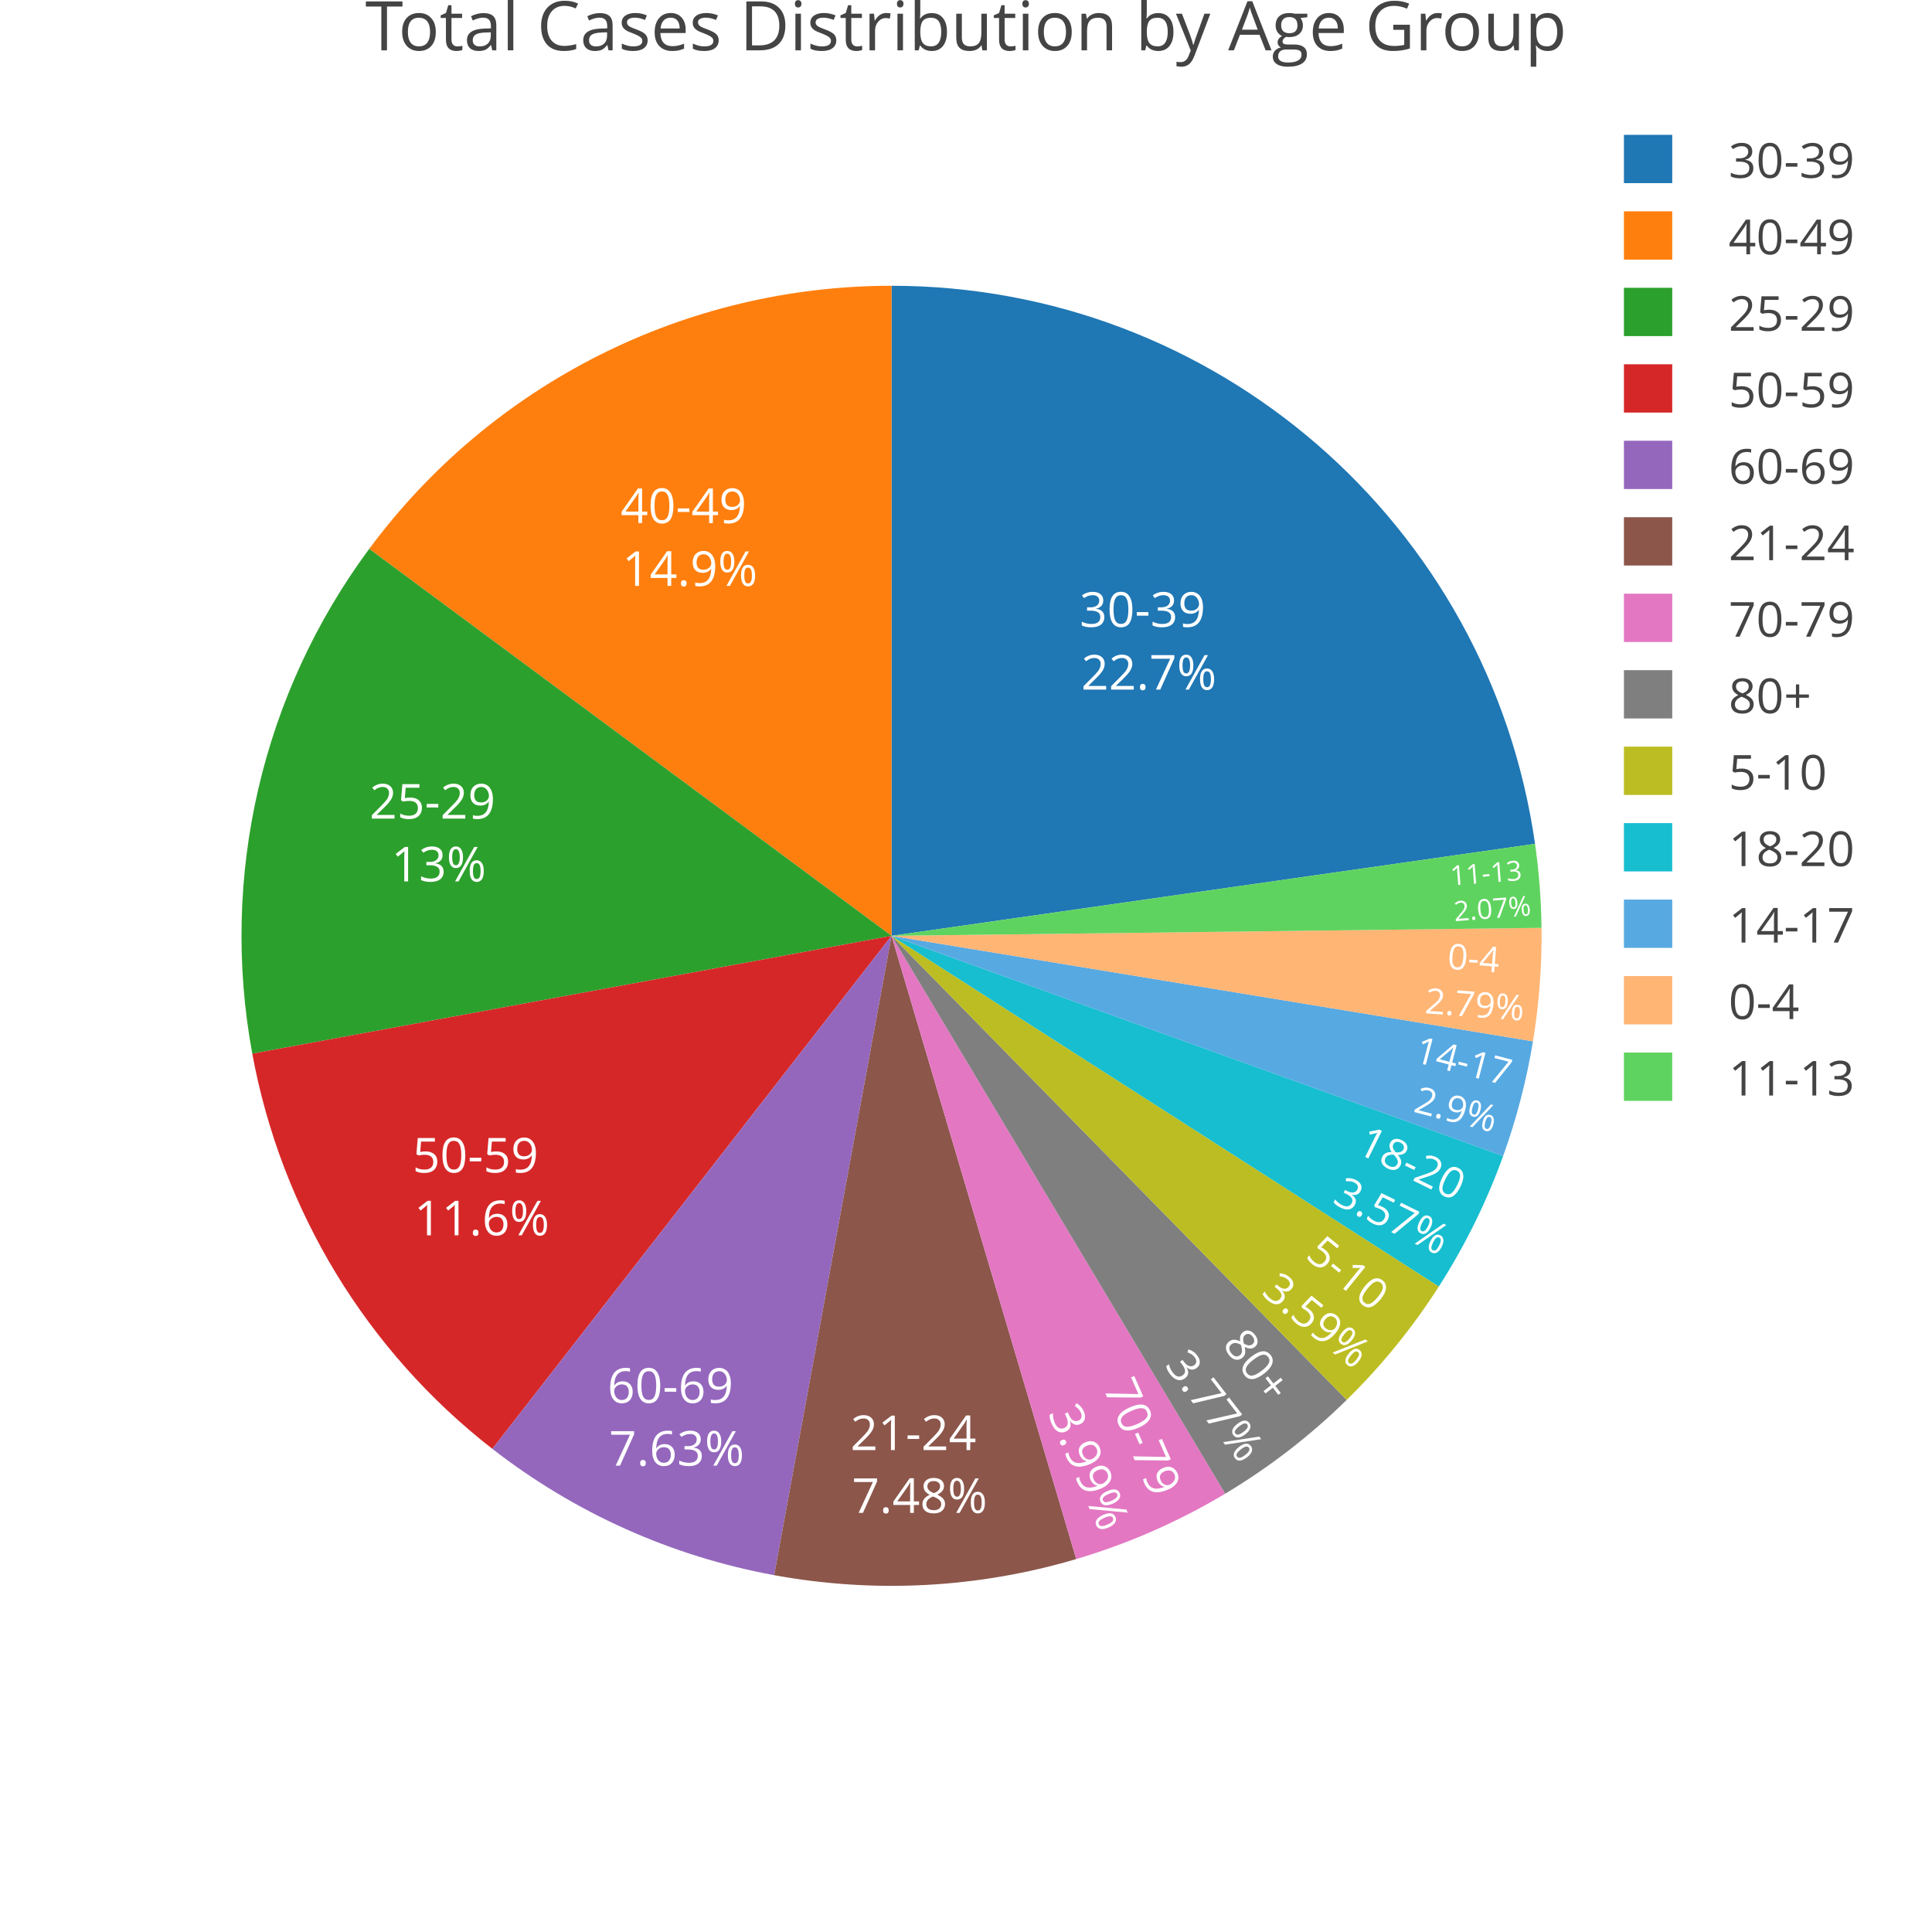
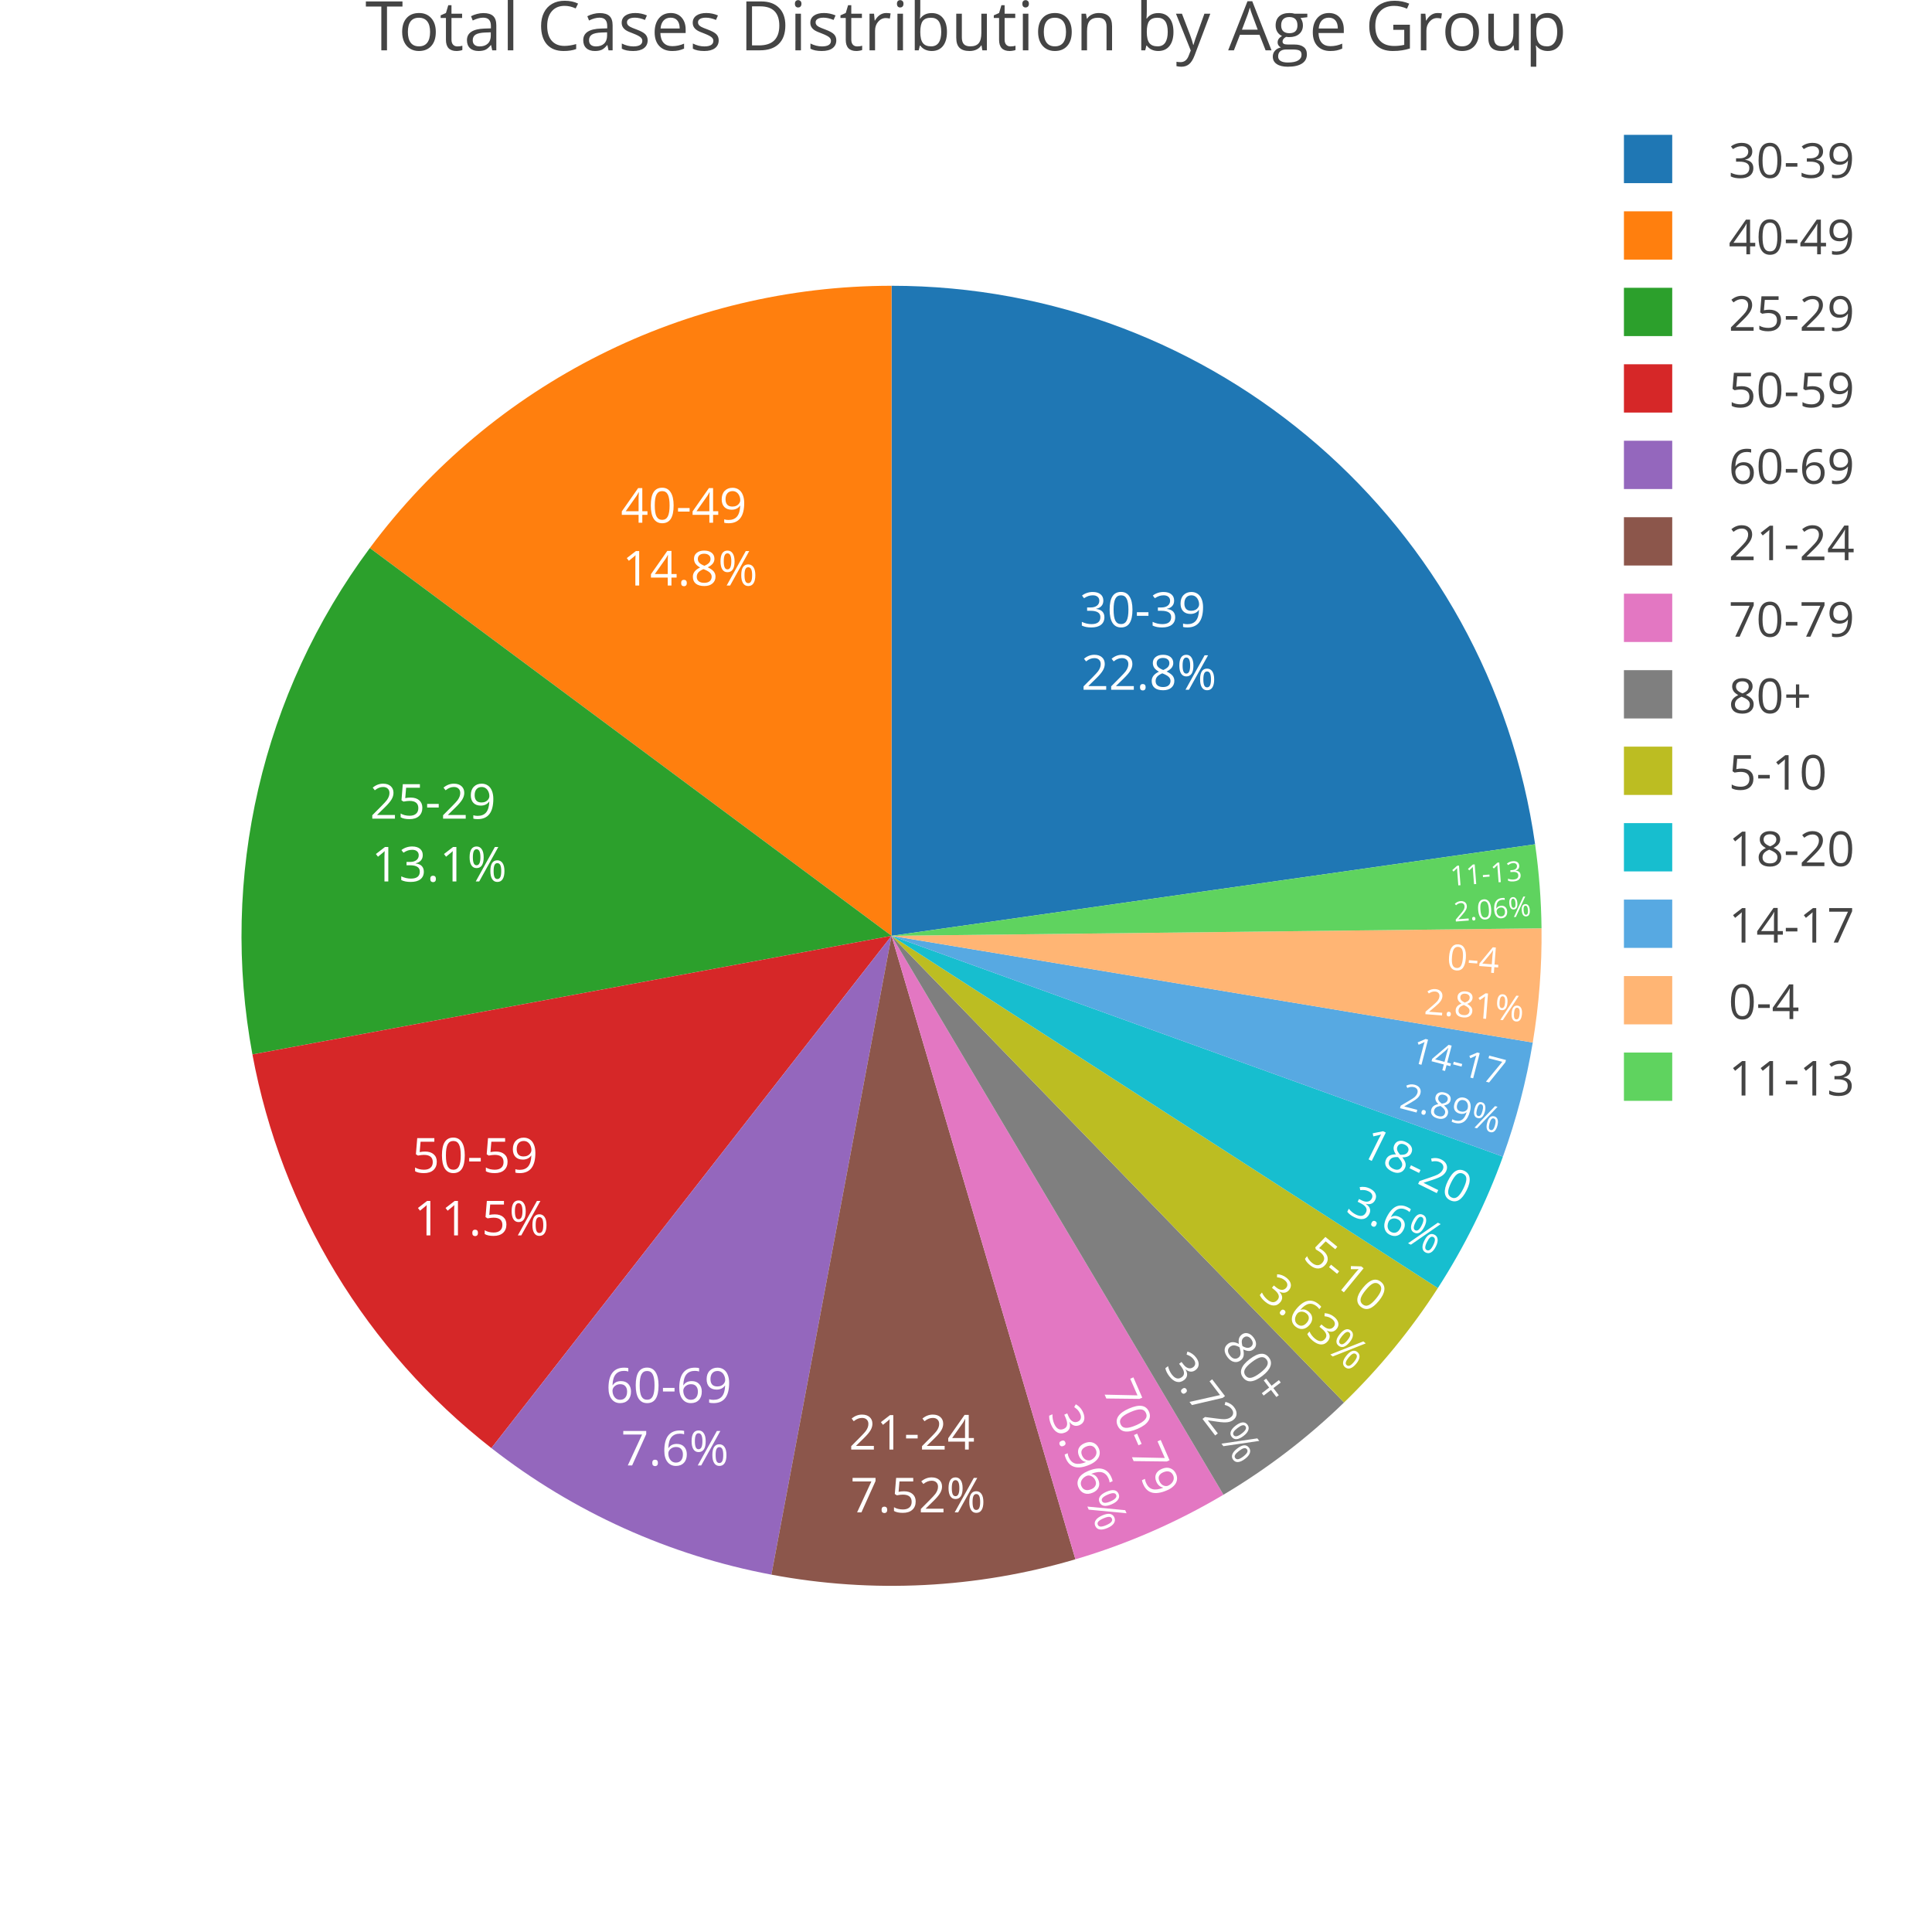
<svg xmlns="http://www.w3.org/2000/svg" class="main-svg" width="480" height="480" style="" viewBox="0 0 480 480">
  <rect x="0" y="0" width="480" height="480" style="fill: rgb(255, 255, 255); fill-opacity: 1;" />
-   <defs id="defs-7f4965">
+   <defs id="defs-0a18fb">
    <g class="clips" />
    <g class="gradients" />
  </defs>
  <g class="bglayer" />
  <g class="layer-below">
    <g class="imagelayer" />
    <g class="shapelayer" />
  </g>
  <g class="cartesianlayer" />
  <g class="polarlayer" />
  <g class="ternarylayer" />
  <g class="geolayer" />
  <g class="funnelarealayer" />
  <g class="pielayer">
    <g class="trace" stroke-linejoin="round" style="opacity: 1;">
      <g class="slice">
-         <path class="surface" d="M221.5,232.5l0,-161.5a161.5,161.5 0 0 1 159.875,138.645Z" style="pointer-events: all; stroke-width: 0; fill: rgb(31, 119, 180); fill-opacity: 1; stroke: rgb(68, 68, 68); stroke-opacity: 1;" />
-         <g class="slicetext">
-           <text data-notex="1" class="slicetext" transform="translate(285.4266,155.73)" text-anchor="middle" x="0" y="0" style="font-family: 'Open Sans', verdana, arial, sans-serif; font-size: 12px; fill: rgb(255, 255, 255); fill-opacity: 1; white-space: pre;">
+         <path class="surface" d="M221.5,232.5l0,-161.5a161.5,161.5 0 0 1 159.891,138.759Z" style="pointer-events: all; stroke-width: 0; fill: rgb(31, 119, 180); fill-opacity: 1; stroke: rgb(68, 68, 68); stroke-opacity: 1;" />
+         <g class="slicetext">
+           <text data-notex="1" class="slicetext" transform="translate(285.4425,155.7647)" text-anchor="middle" x="0" y="0" style="font-family: 'Open Sans', verdana, arial, sans-serif; font-size: 12px; fill: rgb(255, 255, 255); fill-opacity: 1; white-space: pre;">
            <tspan class="line" dy="0em" x="0" y="0">30-39</tspan>
-             <tspan class="line" dy="1.3em" x="0" y="0">22.7%</tspan>
-           </text>
-         </g>
-       </g>
-       <g class="slice">
-         <path class="surface" d="M221.5,232.5l-129.767,-96.139a161.5,161.5 0 0 1 129.767,-65.361Z" style="pointer-events: all; stroke-width: 0; fill: rgb(255, 127, 14); fill-opacity: 1; stroke: rgb(68, 68, 68); stroke-opacity: 1;" />
-         <g class="slicetext">
-           <text data-notex="1" class="slicetext" transform="translate(171.3916,129.9604)" text-anchor="middle" x="0" y="0" style="font-family: 'Open Sans', verdana, arial, sans-serif; font-size: 12px; fill: rgb(255, 255, 255); fill-opacity: 1; white-space: pre;">
+             <tspan class="line" dy="1.3em" x="0" y="0">22.8%</tspan>
+           </text>
+         </g>
+       </g>
+       <g class="slice">
+         <path class="surface" d="M221.5,232.5l-129.617,-96.341a161.5,161.5 0 0 1 129.617,-65.159Z" style="pointer-events: all; stroke-width: 0; fill: rgb(255, 127, 14); fill-opacity: 1; stroke: rgb(68, 68, 68); stroke-opacity: 1;" />
+         <g class="slicetext">
+           <text data-notex="1" class="slicetext" transform="translate(171.4451,129.8736)" text-anchor="middle" x="0" y="0" style="font-family: 'Open Sans', verdana, arial, sans-serif; font-size: 12px; fill: rgb(255, 255, 255); fill-opacity: 1; white-space: pre;">
            <tspan class="line" dy="0em" x="0" y="0">40-49</tspan>
-             <tspan class="line" dy="1.3em" x="0" y="0">14.9%</tspan>
-           </text>
-         </g>
-       </g>
-       <g class="slice">
-         <path class="surface" d="M221.5,232.5l-158.824,29.278a161.5,161.5 0 0 1 29.057,-125.417Z" style="pointer-events: all; stroke-width: 0; fill: rgb(44, 160, 44); fill-opacity: 1; stroke: rgb(68, 68, 68); stroke-opacity: 1;" />
-         <g class="slicetext">
-           <text data-notex="1" class="slicetext" transform="translate(109.0048,203.3823)" text-anchor="middle" x="0" y="0" style="font-family: 'Open Sans', verdana, arial, sans-serif; font-size: 12px; fill: rgb(255, 255, 255); fill-opacity: 1; white-space: pre;">
+             <tspan class="line" dy="1.3em" x="0" y="0">14.8%</tspan>
+           </text>
+         </g>
+       </g>
+       <g class="slice">
+         <path class="surface" d="M221.5,232.5l-158.787,29.475a161.5,161.5 0 0 1 29.17,-125.816Z" style="pointer-events: all; stroke-width: 0; fill: rgb(44, 160, 44); fill-opacity: 1; stroke: rgb(68, 68, 68); stroke-opacity: 1;" />
+         <g class="slicetext">
+           <text data-notex="1" class="slicetext" transform="translate(109.1121,203.3884)" text-anchor="middle" x="0" y="0" style="font-family: 'Open Sans', verdana, arial, sans-serif; font-size: 12px; fill: rgb(255, 255, 255); fill-opacity: 1; white-space: pre;">
            <tspan class="line" dy="0em" x="0" y="0">25-29</tspan>
-             <tspan class="line" dy="1.3em" x="0" y="0">13%</tspan>
-           </text>
-         </g>
-       </g>
-       <g class="slice">
-         <path class="surface" d="M221.5,232.5l-99.173,127.464a161.5,161.5 0 0 1 -59.651,-98.186Z" style="pointer-events: all; stroke-width: 0; fill: rgb(214, 39, 40); fill-opacity: 1; stroke: rgb(68, 68, 68); stroke-opacity: 1;" />
-         <g class="slicetext">
-           <text data-notex="1" class="slicetext" transform="translate(119.6884,291.2992)" text-anchor="middle" x="0" y="0" style="font-family: 'Open Sans', verdana, arial, sans-serif; font-size: 12px; fill: rgb(255, 255, 255); fill-opacity: 1; white-space: pre;">
+             <tspan class="line" dy="1.3em" x="0" y="0">13.1%</tspan>
+           </text>
+         </g>
+       </g>
+       <g class="slice">
+         <path class="surface" d="M221.5,232.5l-99.414,127.276a161.5,161.5 0 0 1 -59.374,-97.801Z" style="pointer-events: all; stroke-width: 0; fill: rgb(214, 39, 40); fill-opacity: 1; stroke: rgb(68, 68, 68); stroke-opacity: 1;" />
+         <g class="slicetext">
+           <text data-notex="1" class="slicetext" transform="translate(119.5581,291.333)" text-anchor="middle" x="0" y="0" style="font-family: 'Open Sans', verdana, arial, sans-serif; font-size: 12px; fill: rgb(255, 255, 255); fill-opacity: 1; white-space: pre;">
            <tspan class="line" dy="0em" x="0" y="0">50-59</tspan>
-             <tspan class="line" dy="1.3em" x="0" y="0">11.6%</tspan>
-           </text>
-         </g>
-       </g>
-       <g class="slice">
-         <path class="surface" d="M221.5,232.5l-29.162,158.845a161.5,161.5 0 0 1 -70.011,-31.382Z" style="pointer-events: all; stroke-width: 0; fill: rgb(148, 103, 189); fill-opacity: 1; stroke: rgb(68, 68, 68); stroke-opacity: 1;" />
-         <g class="slicetext">
-           <text data-notex="1" class="slicetext" transform="translate(168.1212,348.5311)" text-anchor="middle" x="0" y="0" style="font-family: 'Open Sans', verdana, arial, sans-serif; font-size: 12px; fill: rgb(255, 255, 255); fill-opacity: 1; white-space: pre;">
+             <tspan class="line" dy="1.3em" x="0" y="0">11.5%</tspan>
+           </text>
+         </g>
+       </g>
+       <g class="slice">
+         <path class="surface" d="M221.5,232.5l-29.845,158.718a161.5,161.5 0 0 1 -69.569,-31.443Z" style="pointer-events: all; stroke-width: 0; fill: rgb(148, 103, 189); fill-opacity: 1; stroke: rgb(68, 68, 68); stroke-opacity: 1;" />
+         <g class="slicetext">
+           <text data-notex="1" class="slicetext" transform="translate(167.7018,348.4777)" text-anchor="middle" x="0" y="0" style="font-family: 'Open Sans', verdana, arial, sans-serif; font-size: 12px; fill: rgb(255, 255, 255); fill-opacity: 1; white-space: pre;">
            <tspan class="line" dy="0em" x="0" y="0">60-69</tspan>
-             <tspan class="line" dy="1.3em" x="0" y="0">7.63%</tspan>
-           </text>
-         </g>
-       </g>
-       <g class="slice">
-         <path class="surface" d="M221.5,232.5l45.889,154.843a161.5,161.5 0 0 1 -75.051,4.002Z" style="pointer-events: all; stroke-width: 0; fill: rgb(140, 86, 75); fill-opacity: 1; stroke: rgb(68, 68, 68); stroke-opacity: 1;" />
-         <g class="slicetext">
-           <text data-notex="1" class="slicetext" transform="translate(228.4765,360.274)" text-anchor="middle" x="0" y="0" style="font-family: 'Open Sans', verdana, arial, sans-serif; font-size: 12px; fill: rgb(255, 255, 255); fill-opacity: 1; white-space: pre;">
+             <tspan class="line" dy="1.3em" x="0" y="0">7.6%</tspan>
+           </text>
+         </g>
+       </g>
+       <g class="slice">
+         <path class="surface" d="M221.5,232.5l45.686,154.903a161.5,161.5 0 0 1 -75.531,3.815Z" style="pointer-events: all; stroke-width: 0; fill: rgb(140, 86, 75); fill-opacity: 1; stroke: rgb(68, 68, 68); stroke-opacity: 1;" />
+         <g class="slicetext">
+           <text data-notex="1" class="slicetext" transform="translate(228.1014,360.1392)" text-anchor="middle" x="0" y="0" style="font-family: 'Open Sans', verdana, arial, sans-serif; font-size: 12px; fill: rgb(255, 255, 255); fill-opacity: 1; white-space: pre;">
            <tspan class="line" dy="0em" x="0" y="0">21-24</tspan>
-             <tspan class="line" dy="1.3em" x="0" y="0">7.48%</tspan>
-           </text>
-         </g>
-       </g>
-       <g class="slice">
-         <path class="surface" d="M221.5,232.5l82.898,138.601a161.5,161.5 0 0 1 -37.008,16.242Z" style="pointer-events: all; stroke-width: 0; fill: rgb(227, 119, 194); fill-opacity: 1; stroke: rgb(68, 68, 68); stroke-opacity: 1;" />
-         <g class="slicetext">
-           <text data-notex="1" class="slicetext" transform="translate(280.694,359.9999)scale(0.9702621)rotate(66.30426)" text-anchor="middle" x="0" y="0" style="font-family: 'Open Sans', verdana, arial, sans-serif; font-size: 12px; fill: rgb(255, 255, 255); fill-opacity: 1; white-space: pre;">
+             <tspan class="line" dy="1.3em" x="0" y="0">7.52%</tspan>
+           </text>
+         </g>
+       </g>
+       <g class="slice">
+         <path class="surface" d="M221.5,232.5l82.467,138.858a161.5,161.5 0 0 1 -36.781,16.046Z" style="pointer-events: all; stroke-width: 0; fill: rgb(227, 119, 194); fill-opacity: 1; stroke: rgb(68, 68, 68); stroke-opacity: 1;" />
+         <g class="slicetext">
+           <text data-notex="1" class="slicetext" transform="translate(280.444,360.243)scale(0.9650683)rotate(66.43082)" text-anchor="middle" x="0" y="0" style="font-family: 'Open Sans', verdana, arial, sans-serif; font-size: 12px; fill: rgb(255, 255, 255); fill-opacity: 1; white-space: pre;">
            <tspan class="line" dy="0em" x="0" y="0">70-79</tspan>
-             <tspan class="line" dy="1.3em" x="0" y="0">3.99%</tspan>
-           </text>
-         </g>
-       </g>
-       <g class="slice">
-         <path class="surface" d="M221.5,232.5l113.081,115.304a161.5,161.5 0 0 1 -30.184,23.297Z" style="pointer-events: all; stroke-width: 0; fill: rgb(127, 127, 127); fill-opacity: 1; stroke: rgb(68, 68, 68); stroke-opacity: 1;" />
-         <g class="slicetext">
-           <text data-notex="1" class="slicetext" transform="translate(310.1883,342.7611)scale(0.9283331)rotate(52.33692)" text-anchor="middle" x="0" y="0" style="font-family: 'Open Sans', verdana, arial, sans-serif; font-size: 12px; fill: rgb(255, 255, 255); fill-opacity: 1; white-space: pre;">
+             <tspan class="line" dy="1.3em" x="0" y="0">3.96%</tspan>
+           </text>
+         </g>
+       </g>
+       <g class="slice">
+         <path class="surface" d="M221.5,232.5l112.422,115.946a161.5,161.5 0 0 1 -29.955,22.911Z" style="pointer-events: all; stroke-width: 0; fill: rgb(127, 127, 127); fill-opacity: 1; stroke: rgb(68, 68, 68); stroke-opacity: 1;" />
+         <g class="slicetext">
+           <text data-notex="1" class="slicetext" transform="translate(309.7883,343.3023)scale(0.9205676)rotate(52.58915)" text-anchor="middle" x="0" y="0" style="font-family: 'Open Sans', verdana, arial, sans-serif; font-size: 12px; fill: rgb(255, 255, 255); fill-opacity: 1; white-space: pre;">
            <tspan class="line" dy="0em" x="0" y="0">80+</tspan>
-             <tspan class="line" dy="1.3em" x="0" y="0">3.77%</tspan>
-           </text>
-         </g>
-       </g>
-       <g class="slice">
-         <path class="surface" d="M221.5,232.5l135.982,87.127a161.5,161.5 0 0 1 -22.901,28.176Z" style="pointer-events: all; stroke-width: 0; fill: rgb(188, 189, 34); fill-opacity: 1; stroke: rgb(68, 68, 68); stroke-opacity: 1;" />
-         <g class="slicetext">
-           <text data-notex="1" class="slicetext" transform="translate(333.5993,320.0912)scale(0.8941224)rotate(39.10314)" text-anchor="middle" x="0" y="0" style="font-family: 'Open Sans', verdana, arial, sans-serif; font-size: 12px; fill: rgb(255, 255, 255); fill-opacity: 1; white-space: pre;">
+             <tspan class="line" dy="1.3em" x="0" y="0">3.72%</tspan>
+           </text>
+         </g>
+       </g>
+       <g class="slice">
+         <path class="surface" d="M221.5,232.5l135.73,87.519a161.5,161.5 0 0 1 -23.308,28.428Z" style="pointer-events: all; stroke-width: 0; fill: rgb(188, 189, 34); fill-opacity: 1; stroke: rgb(68, 68, 68); stroke-opacity: 1;" />
+         <g class="slicetext">
+           <text data-notex="1" class="slicetext" transform="translate(333.0916,320.4305)scale(0.9026941)rotate(39.34907)" text-anchor="middle" x="0" y="0" style="font-family: 'Open Sans', verdana, arial, sans-serif; font-size: 12px; fill: rgb(255, 255, 255); fill-opacity: 1; white-space: pre;">
            <tspan class="line" dy="0em" x="0" y="0">5-10</tspan>
-             <tspan class="line" dy="1.3em" x="0" y="0">3.59%</tspan>
-           </text>
-         </g>
-       </g>
-       <g class="slice">
-         <path class="surface" d="M221.5,232.5l151.953,54.703a161.5,161.5 0 0 1 -15.971,32.424Z" style="pointer-events: all; stroke-width: 0; fill: rgb(23, 190, 207); fill-opacity: 1; stroke: rgb(68, 68, 68); stroke-opacity: 1;" />
-         <g class="slicetext">
-           <text data-notex="1" class="slicetext" transform="translate(350.3615,292.9404)scale(0.890973)rotate(26.22385)" text-anchor="middle" x="0" y="0" style="font-family: 'Open Sans', verdana, arial, sans-serif; font-size: 12px; fill: rgb(255, 255, 255); fill-opacity: 1; white-space: pre;">
+             <tspan class="line" dy="1.3em" x="0" y="0">3.63%</tspan>
+           </text>
+         </g>
+       </g>
+       <g class="slice">
+         <path class="surface" d="M221.5,232.5l151.895,54.866a161.5,161.5 0 0 1 -16.165,32.653Z" style="pointer-events: all; stroke-width: 0; fill: rgb(23, 190, 207); fill-opacity: 1; stroke: rgb(68, 68, 68); stroke-opacity: 1;" />
+         <g class="slicetext">
+           <text data-notex="1" class="slicetext" transform="translate(351.5293,293.7374)scale(0.9187775)rotate(26.33703)" text-anchor="middle" x="0" y="0" style="font-family: 'Open Sans', verdana, arial, sans-serif; font-size: 12px; fill: rgb(255, 255, 255); fill-opacity: 1; white-space: pre;">
            <tspan class="line" dy="0em" x="0" y="0">18-20</tspan>
-             <tspan class="line" dy="1.3em" x="0" y="0">3.57%</tspan>
-           </text>
-         </g>
-       </g>
-       <g class="slice">
-         <path class="surface" d="M221.5,232.5l159.358,26.216a161.5,161.5 0 0 1 -7.405,28.488Z" style="pointer-events: all; stroke-width: 0; fill: rgb(87, 169, 226); fill-opacity: 1; stroke: rgb(68, 68, 68); stroke-opacity: 1;" />
-         <g class="slicetext">
-           <text data-notex="1" class="slicetext" transform="translate(363.9803,267.0937)scale(0.7734464)rotate(14.57044)" text-anchor="middle" x="0" y="0" style="font-family: 'Open Sans', verdana, arial, sans-serif; font-size: 12px; fill: rgb(255, 255, 255); fill-opacity: 1; white-space: pre;">
+             <tspan class="line" dy="1.3em" x="0" y="0">3.6%</tspan>
+           </text>
+         </g>
+       </g>
+       <g class="slice">
+         <path class="surface" d="M221.5,232.5l159.309,26.512a161.5,161.5 0 0 1 -7.414,28.353Z" style="pointer-events: all; stroke-width: 0; fill: rgb(87, 169, 226); fill-opacity: 1; stroke: rgb(68, 68, 68); stroke-opacity: 1;" />
+         <g class="slicetext">
+           <text data-notex="1" class="slicetext" transform="translate(362.6702,267.0314)scale(0.7549429)rotate(14.65432)" text-anchor="middle" x="0" y="0" style="font-family: 'Open Sans', verdana, arial, sans-serif; font-size: 12px; fill: rgb(255, 255, 255); fill-opacity: 1; white-space: pre;">
            <tspan class="line" dy="0em" x="0" y="0">14-17</tspan>
-             <tspan class="line" dy="1.3em" x="0" y="0">2.9%</tspan>
-           </text>
-         </g>
-       </g>
-       <g class="slice">
-         <path class="surface" d="M221.5,232.5l161.488,-1.977a161.5,161.5 0 0 1 -2.13,28.193Z" style="pointer-events: all; stroke-width: 0; fill: rgb(255, 181, 116); fill-opacity: 1; stroke: rgb(68, 68, 68); stroke-opacity: 1;" />
-         <g class="slicetext">
-           <text data-notex="1" class="slicetext" transform="translate(367.0439,241.2486)scale(0.7333215)rotate(4.320177)" text-anchor="middle" x="0" y="0" style="font-family: 'Open Sans', verdana, arial, sans-serif; font-size: 12px; fill: rgb(255, 255, 255); fill-opacity: 1; white-space: pre;">
+             <tspan class="line" dy="1.3em" x="0" y="0">2.89%</tspan>
+           </text>
+         </g>
+       </g>
+       <g class="slice">
+         <path class="surface" d="M221.5,232.5l161.489,-1.867a161.5,161.5 0 0 1 -2.18,28.379Z" style="pointer-events: all; stroke-width: 0; fill: rgb(255, 181, 116); fill-opacity: 1; stroke: rgb(68, 68, 68); stroke-opacity: 1;" />
+         <g class="slicetext">
+           <text data-notex="1" class="slicetext" transform="translate(366.9465,241.4151)scale(0.7372964)rotate(4.393143)" text-anchor="middle" x="0" y="0" style="font-family: 'Open Sans', verdana, arial, sans-serif; font-size: 12px; fill: rgb(255, 255, 255); fill-opacity: 1; white-space: pre;">
            <tspan class="line" dy="0em" x="0" y="0">0-4</tspan>
-             <tspan class="line" dy="1.3em" x="0" y="0">2.79%</tspan>
-           </text>
-         </g>
-       </g>
-       <g class="slice">
-         <path class="surface" d="M221.5,232.5l159.875,-22.855a161.5,161.5 0 0 1 1.613,20.878Z" style="pointer-events: all; stroke-width: 0; fill: rgb(95, 211, 95); fill-opacity: 1; stroke: rgb(68, 68, 68); stroke-opacity: 1;" />
-         <g class="slicetext">
-           <text data-notex="1" class="slicetext" transform="translate(370.259,219.2555)scale(0.5709899)rotate(-4.418643)" text-anchor="middle" x="0" y="0" style="font-family: 'Open Sans', verdana, arial, sans-serif; font-size: 12px; fill: rgb(255, 255, 255); fill-opacity: 1; white-space: pre;">
+             <tspan class="line" dy="1.3em" x="0" y="0">2.81%</tspan>
+           </text>
+         </g>
+       </g>
+       <g class="slice">
+         <path class="surface" d="M221.5,232.5l159.891,-22.741a161.5,161.5 0 0 1 1.598,20.875Z" style="pointer-events: all; stroke-width: 0; fill: rgb(95, 211, 95); fill-opacity: 1; stroke: rgb(68, 68, 68); stroke-opacity: 1;" />
+         <g class="slicetext">
+           <text data-notex="1" class="slicetext" transform="translate(370.2703,219.3597)scale(0.5708939)rotate(-4.378588)" text-anchor="middle" x="0" y="0" style="font-family: 'Open Sans', verdana, arial, sans-serif; font-size: 12px; fill: rgb(255, 255, 255); fill-opacity: 1; white-space: pre;">
            <tspan class="line" dy="0em" x="0" y="0">11-13</tspan>
-             <tspan class="line" dy="1.3em" x="0" y="0">2.07%</tspan>
+             <tspan class="line" dy="1.3em" x="0" y="0">2.06%</tspan>
          </text>
        </g>
      </g>
    </g>
  </g>
  <g class="treemaplayer" />
  <g class="sunburstlayer" />
  <g class="glimages" />
-   <defs id="topdefs-7f4965">
+   <defs id="topdefs-0a18fb">
    <g class="clips" />
-     <clipPath id="legend7f4965">
+     <clipPath id="legend0a18fb">
      <rect width="81" height="257" x="0" y="0" />
    </clipPath>
  </defs>
  <g class="layer-above">
    <g class="imagelayer" />
    <g class="shapelayer" />
  </g>
  <g class="infolayer">
    <g class="legend" pointer-events="all" transform="translate(389.46, 25)">
      <rect class="bg" shape-rendering="crispEdges" style="stroke: rgb(68, 68, 68); stroke-opacity: 1; fill: rgb(255, 255, 255); fill-opacity: 1; stroke-width: 0px;" width="81" height="257" x="0" y="0" />
-       <g class="scrollbox" transform="translate(0, 0)" clip-path="url('#legend7f4965')">
+       <g class="scrollbox" transform="translate(0, 0)" clip-path="url('#legend0a18fb')">
        <g class="groups">
          <g class="traces" style="opacity: 1;" transform="translate(0, 14.5)">
            <text class="legendtext" text-anchor="start" x="40" y="4.68" style="font-family: 'Open Sans', verdana, arial, sans-serif; font-size: 12px; fill: rgb(68, 68, 68); fill-opacity: 1; white-space: pre;">30-39</text>
            <g class="layers" style="opacity: 1;">
              <g class="legendfill" />
              <g class="legendlines" />
              <g class="legendsymbols">
                <g class="legendpoints">
                  <path class="legendpie" d="M6,6H-6V-6H6Z" transform="translate(20,0)" style="stroke-width: 0; fill: rgb(31, 119, 180); fill-opacity: 1; stroke: rgb(68, 68, 68); stroke-opacity: 1;" />
                </g>
              </g>
            </g>
            <rect class="legendtoggle" x="0" y="-9.5" width="75.969" height="19" style="fill: rgb(0, 0, 0); fill-opacity: 0;" />
          </g>
          <g class="traces" style="opacity: 1;" transform="translate(0, 33.5)">
            <text class="legendtext" text-anchor="start" x="40" y="4.68" style="font-family: 'Open Sans', verdana, arial, sans-serif; font-size: 12px; fill: rgb(68, 68, 68); fill-opacity: 1; white-space: pre;">40-49</text>
            <g class="layers" style="opacity: 1;">
              <g class="legendfill" />
              <g class="legendlines" />
              <g class="legendsymbols">
                <g class="legendpoints">
                  <path class="legendpie" d="M6,6H-6V-6H6Z" transform="translate(20,0)" style="stroke-width: 0; fill: rgb(255, 127, 14); fill-opacity: 1; stroke: rgb(68, 68, 68); stroke-opacity: 1;" />
                </g>
              </g>
            </g>
            <rect class="legendtoggle" x="0" y="-9.5" width="75.969" height="19" style="fill: rgb(0, 0, 0); fill-opacity: 0;" />
          </g>
          <g class="traces" style="opacity: 1;" transform="translate(0, 52.5)">
            <text class="legendtext" text-anchor="start" x="40" y="4.68" style="font-family: 'Open Sans', verdana, arial, sans-serif; font-size: 12px; fill: rgb(68, 68, 68); fill-opacity: 1; white-space: pre;">25-29</text>
            <g class="layers" style="opacity: 1;">
              <g class="legendfill" />
              <g class="legendlines" />
              <g class="legendsymbols">
                <g class="legendpoints">
                  <path class="legendpie" d="M6,6H-6V-6H6Z" transform="translate(20,0)" style="stroke-width: 0; fill: rgb(44, 160, 44); fill-opacity: 1; stroke: rgb(68, 68, 68); stroke-opacity: 1;" />
                </g>
              </g>
            </g>
            <rect class="legendtoggle" x="0" y="-9.5" width="75.969" height="19" style="fill: rgb(0, 0, 0); fill-opacity: 0;" />
          </g>
          <g class="traces" style="opacity: 1;" transform="translate(0, 71.5)">
            <text class="legendtext" text-anchor="start" x="40" y="4.68" style="font-family: 'Open Sans', verdana, arial, sans-serif; font-size: 12px; fill: rgb(68, 68, 68); fill-opacity: 1; white-space: pre;">50-59</text>
            <g class="layers" style="opacity: 1;">
              <g class="legendfill" />
              <g class="legendlines" />
              <g class="legendsymbols">
                <g class="legendpoints">
                  <path class="legendpie" d="M6,6H-6V-6H6Z" transform="translate(20,0)" style="stroke-width: 0; fill: rgb(214, 39, 40); fill-opacity: 1; stroke: rgb(68, 68, 68); stroke-opacity: 1;" />
                </g>
              </g>
            </g>
            <rect class="legendtoggle" x="0" y="-9.5" width="75.969" height="19" style="fill: rgb(0, 0, 0); fill-opacity: 0;" />
          </g>
          <g class="traces" style="opacity: 1;" transform="translate(0, 90.5)">
            <text class="legendtext" text-anchor="start" x="40" y="4.68" style="font-family: 'Open Sans', verdana, arial, sans-serif; font-size: 12px; fill: rgb(68, 68, 68); fill-opacity: 1; white-space: pre;">60-69</text>
            <g class="layers" style="opacity: 1;">
              <g class="legendfill" />
              <g class="legendlines" />
              <g class="legendsymbols">
                <g class="legendpoints">
                  <path class="legendpie" d="M6,6H-6V-6H6Z" transform="translate(20,0)" style="stroke-width: 0; fill: rgb(148, 103, 189); fill-opacity: 1; stroke: rgb(68, 68, 68); stroke-opacity: 1;" />
                </g>
              </g>
            </g>
            <rect class="legendtoggle" x="0" y="-9.5" width="75.969" height="19" style="fill: rgb(0, 0, 0); fill-opacity: 0;" />
          </g>
          <g class="traces" style="opacity: 1;" transform="translate(0, 109.5)">
            <text class="legendtext" text-anchor="start" x="40" y="4.68" style="font-family: 'Open Sans', verdana, arial, sans-serif; font-size: 12px; fill: rgb(68, 68, 68); fill-opacity: 1; white-space: pre;">21-24</text>
            <g class="layers" style="opacity: 1;">
              <g class="legendfill" />
              <g class="legendlines" />
              <g class="legendsymbols">
                <g class="legendpoints">
                  <path class="legendpie" d="M6,6H-6V-6H6Z" transform="translate(20,0)" style="stroke-width: 0; fill: rgb(140, 86, 75); fill-opacity: 1; stroke: rgb(68, 68, 68); stroke-opacity: 1;" />
                </g>
              </g>
            </g>
            <rect class="legendtoggle" x="0" y="-9.5" width="75.969" height="19" style="fill: rgb(0, 0, 0); fill-opacity: 0;" />
          </g>
          <g class="traces" style="opacity: 1;" transform="translate(0, 128.5)">
            <text class="legendtext" text-anchor="start" x="40" y="4.68" style="font-family: 'Open Sans', verdana, arial, sans-serif; font-size: 12px; fill: rgb(68, 68, 68); fill-opacity: 1; white-space: pre;">70-79</text>
            <g class="layers" style="opacity: 1;">
              <g class="legendfill" />
              <g class="legendlines" />
              <g class="legendsymbols">
                <g class="legendpoints">
                  <path class="legendpie" d="M6,6H-6V-6H6Z" transform="translate(20,0)" style="stroke-width: 0; fill: rgb(227, 119, 194); fill-opacity: 1; stroke: rgb(68, 68, 68); stroke-opacity: 1;" />
                </g>
              </g>
            </g>
            <rect class="legendtoggle" x="0" y="-9.5" width="75.969" height="19" style="fill: rgb(0, 0, 0); fill-opacity: 0;" />
          </g>
          <g class="traces" style="opacity: 1;" transform="translate(0, 147.5)">
            <text class="legendtext" text-anchor="start" x="40" y="4.68" style="font-family: 'Open Sans', verdana, arial, sans-serif; font-size: 12px; fill: rgb(68, 68, 68); fill-opacity: 1; white-space: pre;">80+</text>
            <g class="layers" style="opacity: 1;">
              <g class="legendfill" />
              <g class="legendlines" />
              <g class="legendsymbols">
                <g class="legendpoints">
                  <path class="legendpie" d="M6,6H-6V-6H6Z" transform="translate(20,0)" style="stroke-width: 0; fill: rgb(127, 127, 127); fill-opacity: 1; stroke: rgb(68, 68, 68); stroke-opacity: 1;" />
                </g>
              </g>
            </g>
            <rect class="legendtoggle" x="0" y="-9.5" width="75.969" height="19" style="fill: rgb(0, 0, 0); fill-opacity: 0;" />
          </g>
          <g class="traces" style="opacity: 1;" transform="translate(0, 166.5)">
            <text class="legendtext" text-anchor="start" x="40" y="4.68" style="font-family: 'Open Sans', verdana, arial, sans-serif; font-size: 12px; fill: rgb(68, 68, 68); fill-opacity: 1; white-space: pre;">5-10</text>
            <g class="layers" style="opacity: 1;">
              <g class="legendfill" />
              <g class="legendlines" />
              <g class="legendsymbols">
                <g class="legendpoints">
                  <path class="legendpie" d="M6,6H-6V-6H6Z" transform="translate(20,0)" style="stroke-width: 0; fill: rgb(188, 189, 34); fill-opacity: 1; stroke: rgb(68, 68, 68); stroke-opacity: 1;" />
                </g>
              </g>
            </g>
            <rect class="legendtoggle" x="0" y="-9.5" width="75.969" height="19" style="fill: rgb(0, 0, 0); fill-opacity: 0;" />
          </g>
          <g class="traces" style="opacity: 1;" transform="translate(0, 185.5)">
            <text class="legendtext" text-anchor="start" x="40" y="4.68" style="font-family: 'Open Sans', verdana, arial, sans-serif; font-size: 12px; fill: rgb(68, 68, 68); fill-opacity: 1; white-space: pre;">18-20</text>
            <g class="layers" style="opacity: 1;">
              <g class="legendfill" />
              <g class="legendlines" />
              <g class="legendsymbols">
                <g class="legendpoints">
                  <path class="legendpie" d="M6,6H-6V-6H6Z" transform="translate(20,0)" style="stroke-width: 0; fill: rgb(23, 190, 207); fill-opacity: 1; stroke: rgb(68, 68, 68); stroke-opacity: 1;" />
                </g>
              </g>
            </g>
            <rect class="legendtoggle" x="0" y="-9.5" width="75.969" height="19" style="fill: rgb(0, 0, 0); fill-opacity: 0;" />
          </g>
          <g class="traces" style="opacity: 1;" transform="translate(0, 204.5)">
            <text class="legendtext" text-anchor="start" x="40" y="4.68" style="font-family: 'Open Sans', verdana, arial, sans-serif; font-size: 12px; fill: rgb(68, 68, 68); fill-opacity: 1; white-space: pre;">14-17</text>
            <g class="layers" style="opacity: 1;">
              <g class="legendfill" />
              <g class="legendlines" />
              <g class="legendsymbols">
                <g class="legendpoints">
                  <path class="legendpie" d="M6,6H-6V-6H6Z" transform="translate(20,0)" style="stroke-width: 0; fill: rgb(87, 169, 226); fill-opacity: 1; stroke: rgb(68, 68, 68); stroke-opacity: 1;" />
                </g>
              </g>
            </g>
            <rect class="legendtoggle" x="0" y="-9.5" width="75.969" height="19" style="fill: rgb(0, 0, 0); fill-opacity: 0;" />
          </g>
          <g class="traces" style="opacity: 1;" transform="translate(0, 223.5)">
            <text class="legendtext" text-anchor="start" x="40" y="4.68" style="font-family: 'Open Sans', verdana, arial, sans-serif; font-size: 12px; fill: rgb(68, 68, 68); fill-opacity: 1; white-space: pre;">0-4</text>
            <g class="layers" style="opacity: 1;">
              <g class="legendfill" />
              <g class="legendlines" />
              <g class="legendsymbols">
                <g class="legendpoints">
                  <path class="legendpie" d="M6,6H-6V-6H6Z" transform="translate(20,0)" style="stroke-width: 0; fill: rgb(255, 181, 116); fill-opacity: 1; stroke: rgb(68, 68, 68); stroke-opacity: 1;" />
                </g>
              </g>
            </g>
            <rect class="legendtoggle" x="0" y="-9.5" width="75.969" height="19" style="fill: rgb(0, 0, 0); fill-opacity: 0;" />
          </g>
          <g class="traces" style="opacity: 1;" transform="translate(0, 242.5)">
            <text class="legendtext" text-anchor="start" x="40" y="4.68" style="font-family: 'Open Sans', verdana, arial, sans-serif; font-size: 12px; fill: rgb(68, 68, 68); fill-opacity: 1; white-space: pre;">11-13</text>
            <g class="layers" style="opacity: 1;">
              <g class="legendfill" />
              <g class="legendlines" />
              <g class="legendsymbols">
                <g class="legendpoints">
                  <path class="legendpie" d="M6,6H-6V-6H6Z" transform="translate(20,0)" style="stroke-width: 0; fill: rgb(95, 211, 95); fill-opacity: 1; stroke: rgb(68, 68, 68); stroke-opacity: 1;" />
                </g>
              </g>
            </g>
            <rect class="legendtoggle" x="0" y="-9.5" width="75.969" height="19" style="fill: rgb(0, 0, 0); fill-opacity: 0;" />
          </g>
        </g>
      </g>
      <rect class="scrollbar" rx="20" ry="3" width="0" height="0" style="fill: rgb(128, 139, 164); fill-opacity: 1;" x="0" y="0" />
    </g>
    <g class="g-gtitle">
      <text class="gtitle" x="240" y="12.5" text-anchor="middle" dy="0em" style="font-family: 'Open Sans', verdana, arial, sans-serif; font-size: 17px; fill: rgb(68, 68, 68); opacity: 1; font-weight: normal; white-space: pre;">Total Cases Distribution by Age Group</text>
    </g>
  </g>
</svg>
